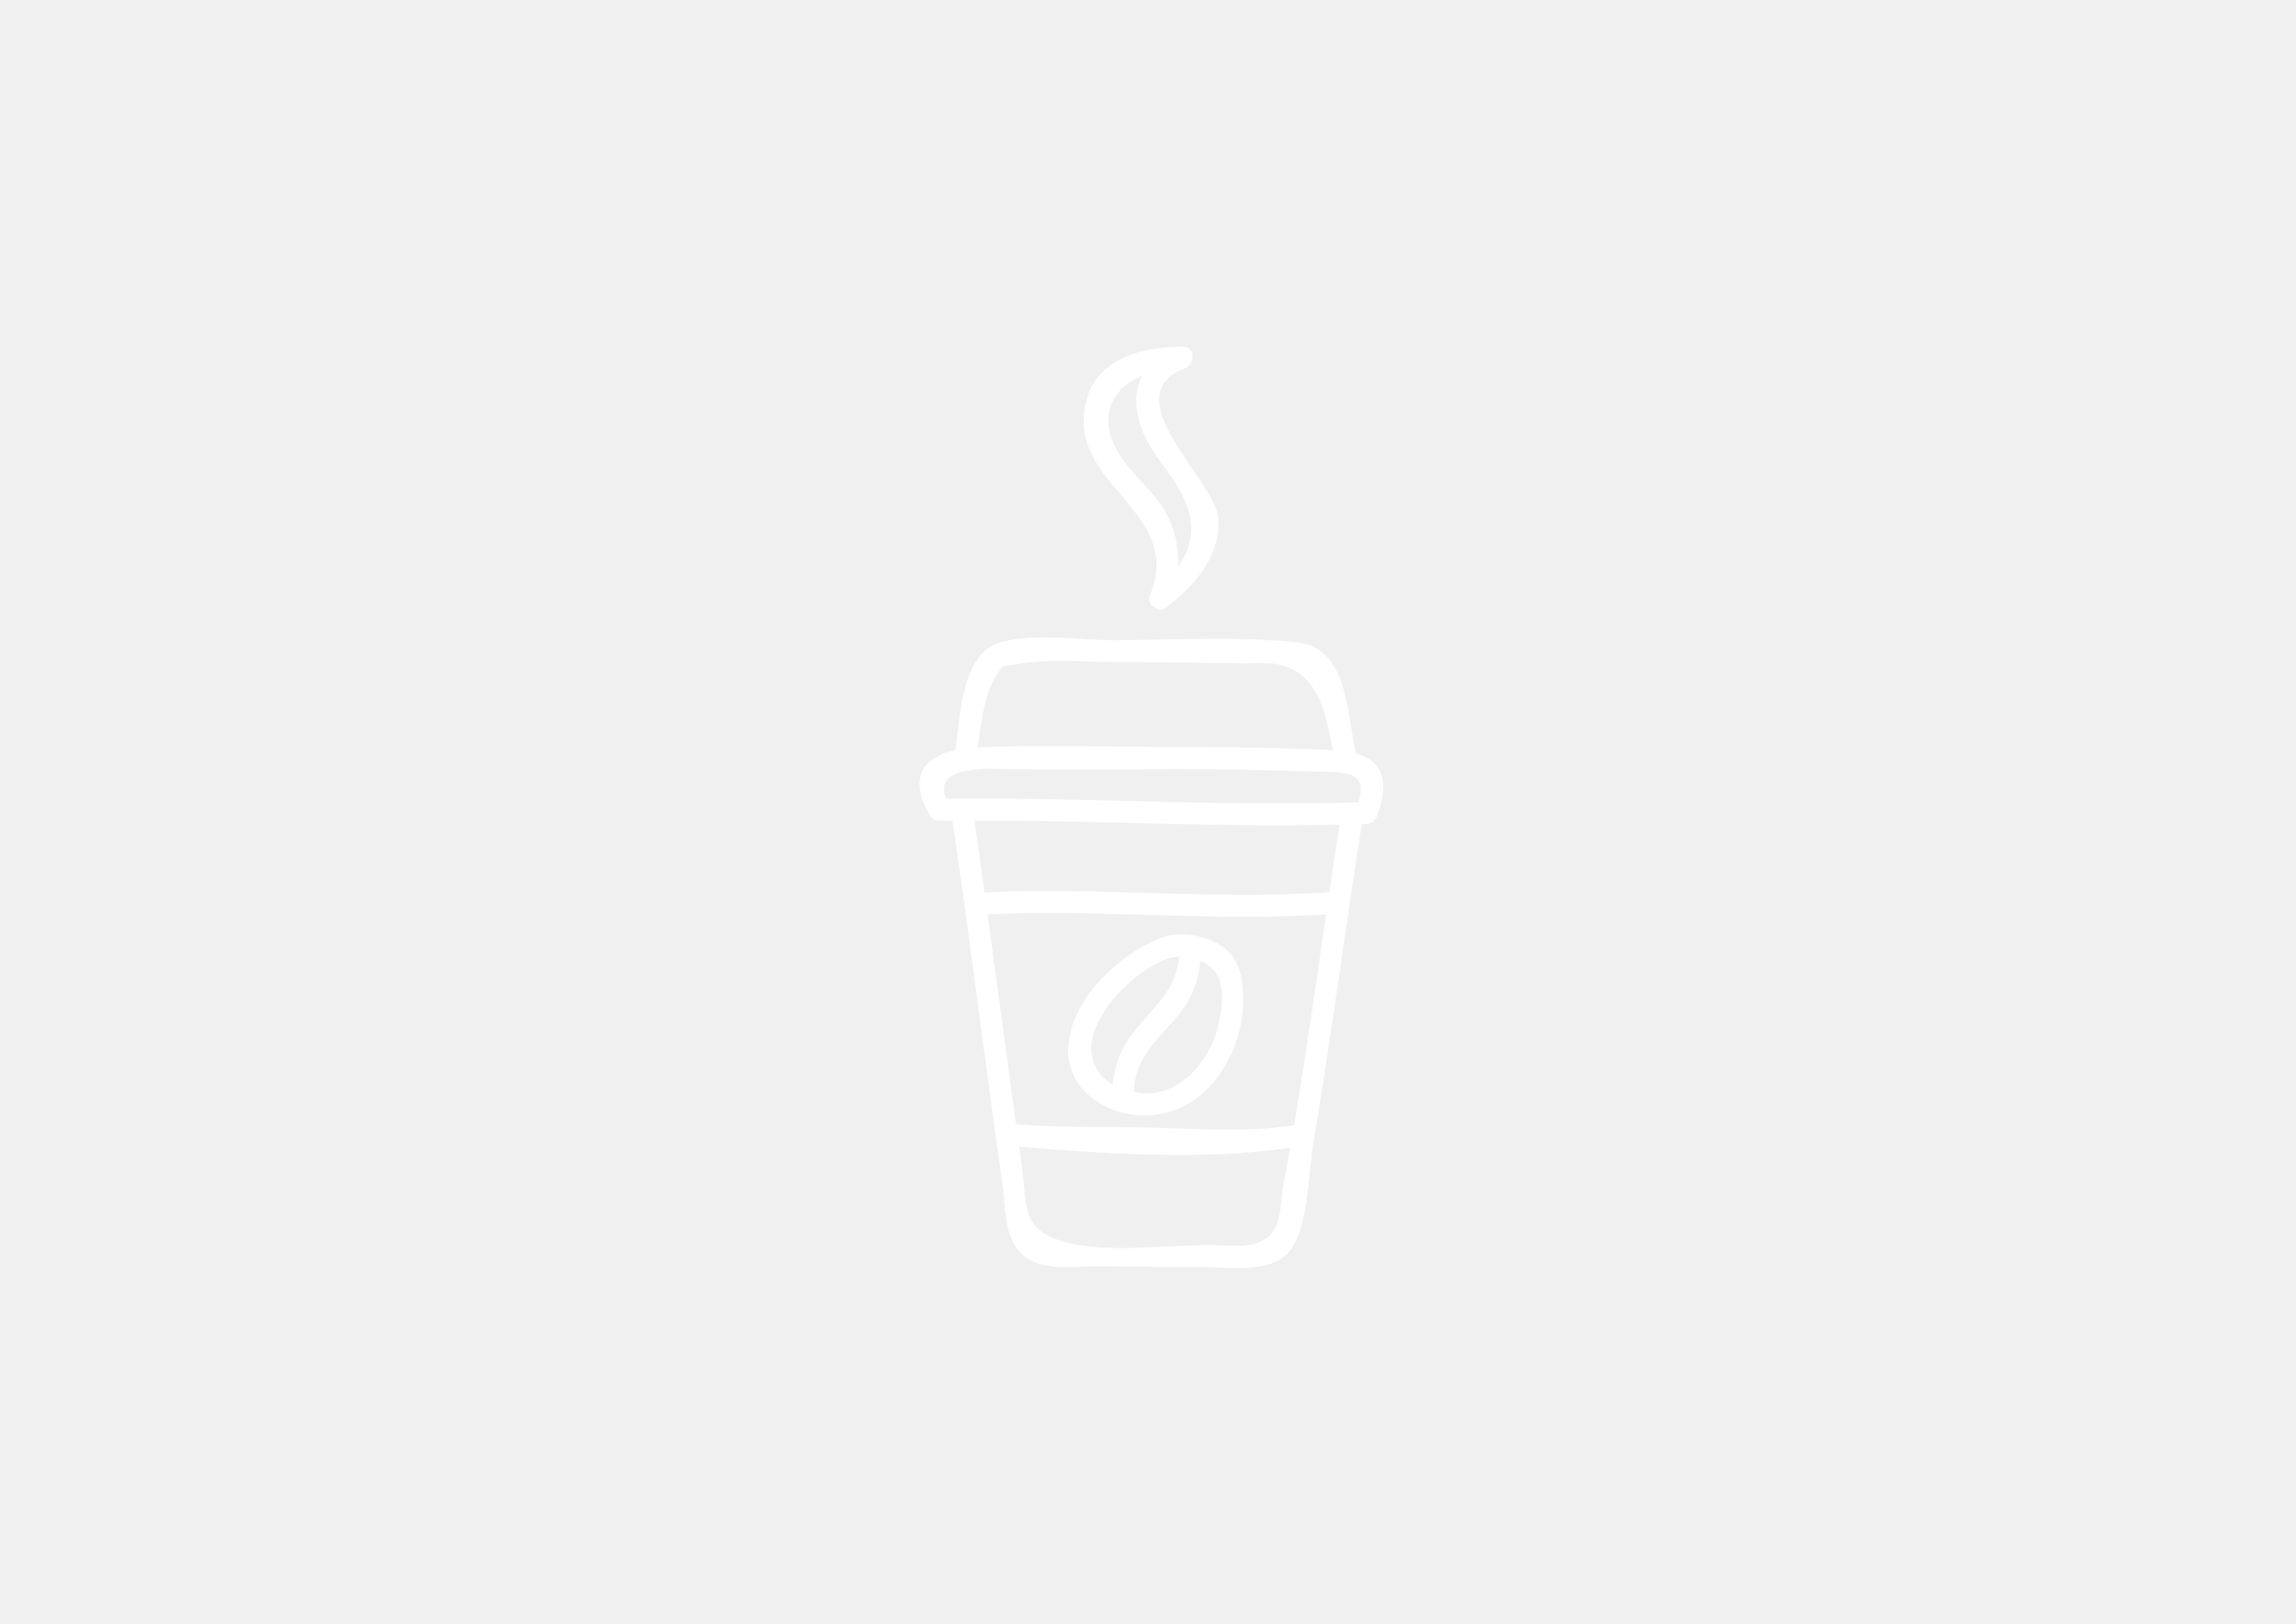
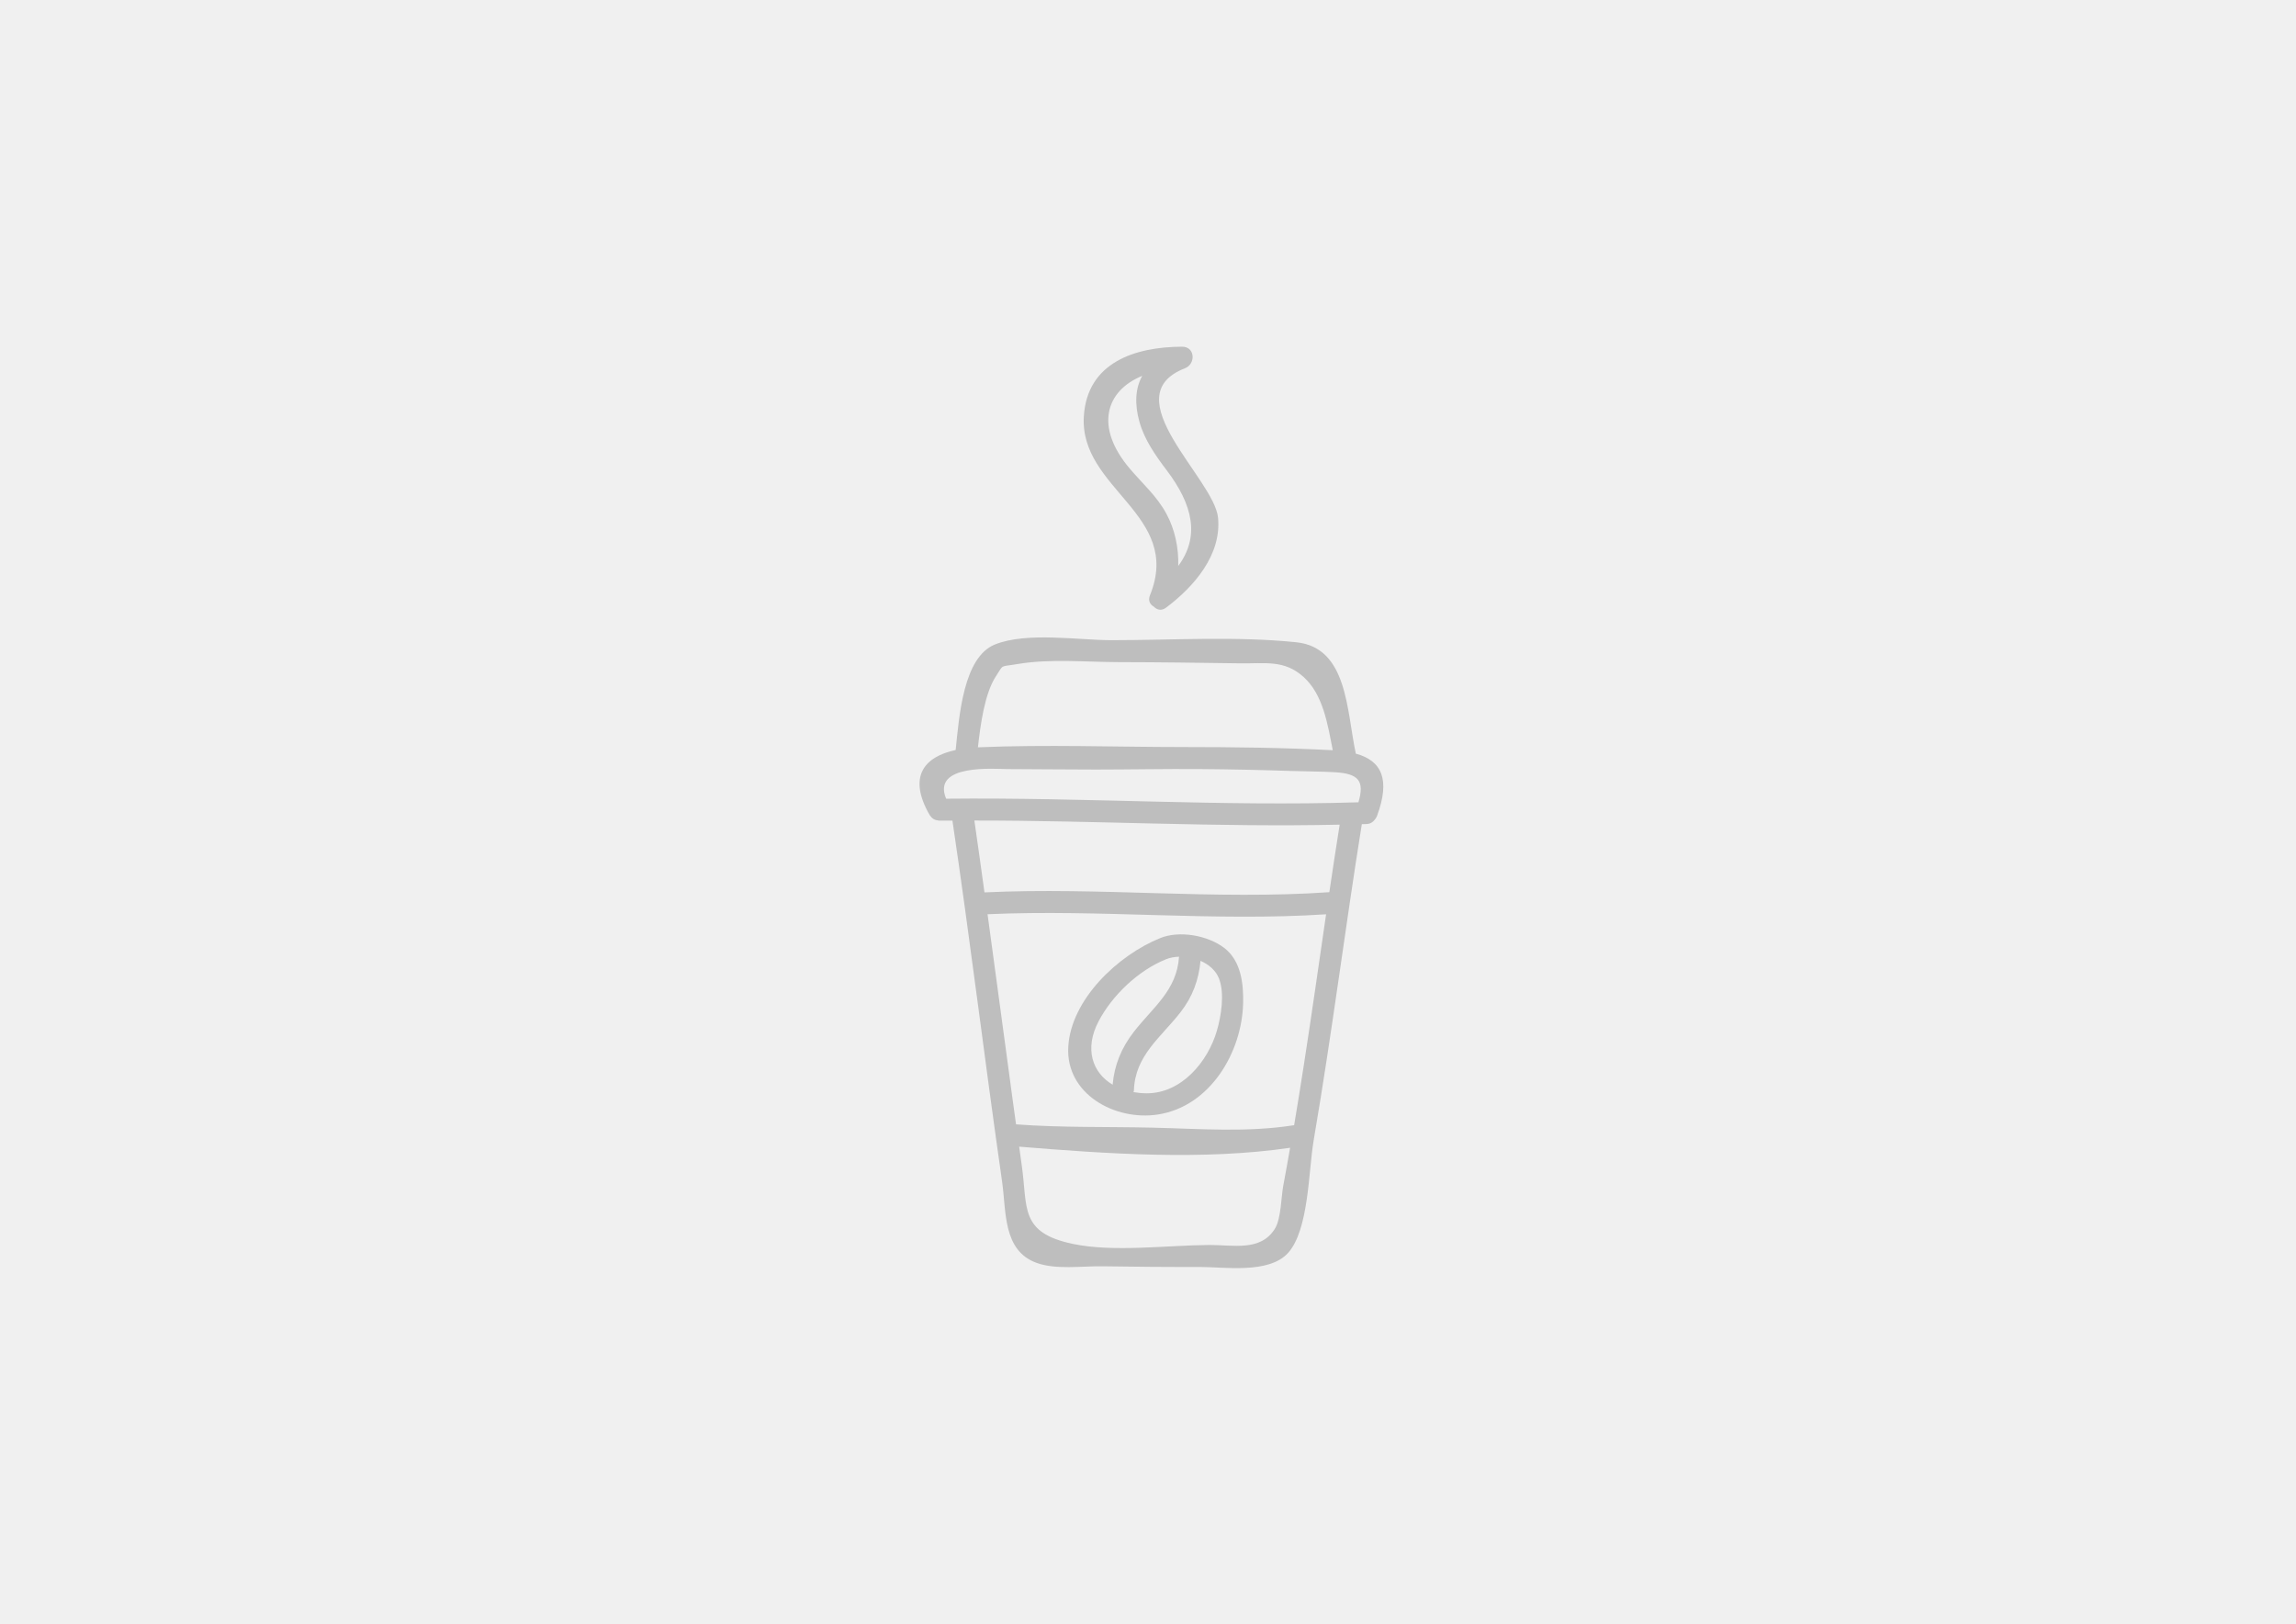
<svg xmlns="http://www.w3.org/2000/svg" version="1.1" x="0px" y="0px" width="841.89px" height="595.28px" viewBox="0 0 841.89 595.28">
  <g>
-     <path fill="white" d="M421.665,218.239c-0.802,1.963,0.062,3.43,1.458,4.202c1.1,1.156,2.749,1.616,4.443,0.339   c10.176-7.638,20.385-19.286,19.066-32.973c-1.385-14.344-38.655-44.479-12.122-54.803c4.005-1.56,3.77-7.915-1.071-7.898   c-17.322,0.062-34.763,5.792-36.02,25.484C395.715,179.348,433.748,188.589,421.665,218.239z M414.406,171.974   c-13.238-15.482-8.925-28.743,4.42-34.176c-2.468,4.499-2.917,10.083-0.998,16.933c1.828,6.535,5.946,12.375,9.974,17.681   c9.626,12.708,12.229,24.292,4.235,35.08c0.196-6.658-1.24-13.401-4.33-19.115C424.2,181.895,419.129,177.499,414.406,171.974z" />
-     <path fill="white" d="M497.147,276.29c-3.411-15.841-2.962-38.891-21.854-40.835c-22.068-2.269-45.421-0.754-67.613-0.751   c-12.217,0.002-31.239-3.113-42.873,1.576c-11.623,4.687-13.104,26.435-14.383,38.672c-11.404,2.468-17.761,9.632-9.498,23.925   c0.096,0.161,0.225,0.23,0.326,0.37c0.174,0.256,0.37,0.472,0.6,0.68c0.168,0.137,0.326,0.264,0.5,0.364   c0.24,0.149,0.51,0.255,0.808,0.345c0.224,0.062,0.442,0.107,0.667,0.127c0.202,0.021,0.354,0.109,0.572,0.106   c1.615-0.021,3.22-0.003,4.836-0.017c6.535,44.018,11.869,88.199,18.197,132.246c1.593,11.09,0.225,25.31,12.582,29.865   c7.107,2.613,16.678,1.172,24.07,1.278c11.882,0.18,23.763,0.286,35.644,0.247c9.121-0.033,25.456,2.659,32.542-5.104   c7.69-8.442,7.527-30.28,9.379-41.018c0.062-0.358,0.112-0.724,0.174-1.089c0.045-0.219,0.101-0.426,0.106-0.656   c6.501-38.049,11.304-76.363,17.418-114.475c0.561-0.017,1.122-0.017,1.683-0.039c1.391-0.047,2.373-0.682,3.018-1.551   c0.348-0.381,0.651-0.833,0.864-1.399C509.881,285.75,506.661,278.887,497.147,276.29z M365.199,247.899   c2.962-4.513,1.211-3.312,7.965-4.459c11.837-2.008,25.238-0.707,37.175-0.69c14.771,0.022,29.546,0.222,44.321,0.438   c9.256,0.135,16.234-1.383,23.28,4.953c7.214,6.485,8.852,17.216,10.748,26.901c-18.198-0.945-36.519-1.161-54.738-1.164   c-25.042-0.008-50.363-0.962-75.37,0.098C359.505,265.836,360.986,254.317,365.199,247.899z M369.462,281.958   c10.799,0.02,21.597,0.182,32.401,0.174c12.555-0.011,25.098-0.266,37.646-0.182c11.271,0.079,22.528,0.32,33.787,0.698   c5.379,0.18,10.781,0.154,16.149,0.463c8.718,0.497,10.979,3.184,8.661,11.023c-50.425,1.573-100.771-1.862-151.184-1.315   C341.543,279.908,364.801,281.95,369.462,281.958z M474.529,412.51c-17.305,2.738-34.364,1.324-51.81,0.908   c-16.767-0.393-33.422,0.045-50.155-1.211c-0.309-2.244-0.629-4.493-0.938-6.742c-3.191-23.426-6.305-46.863-9.514-70.291   c41.31-1.859,83.011,2.729,124.135,0.02c-2.688,18.416-5.295,36.85-8.156,55.237C476.941,397.802,475.775,405.161,474.529,412.51z    M470.569,434.545c-0.797,4.128-0.785,12.251-3.107,15.941c-5.279,8.415-15.196,5.891-24.133,5.946   c-15.292,0.09-35.004,2.743-49.97-0.403c-19.589-4.129-16.498-13.262-18.691-28.688c-0.331-2.322-0.646-4.639-0.965-6.956   c31.807,2.603,67.545,5.104,99.346,0.403C472.235,425.379,471.455,429.967,470.569,434.545z M487.438,327.087   c-41.881,2.911-84.374-1.935-126.457,0.079c-1.217-8.782-2.412-17.572-3.702-26.346c44.663-0.031,89.282,2.516,133.945,1.512   C489.917,310.575,488.654,318.827,487.438,327.087z" />
-     <path fill="white" d="M448.916,347.539c-6.086-4.666-16.57-6.495-23.582-3.584c-15.303,6.204-32.609,22.365-33.624,39.812   c-1.01,17.316,17.165,27.284,32.95,24.816c19.117-2.989,30.74-22.809,31.167-40.782   C455.996,360.576,455.048,352.24,448.916,347.539z M402.828,374.421c5.026-9.554,14.557-18.624,24.643-22.708   c1.465-0.611,3.136-0.908,4.858-0.976c-0.813,12.363-9.509,18.467-16.565,27.532c-4.544,5.834-7.158,12.178-7.786,19.402   C400.461,393.207,397.566,384.439,402.828,374.421z M446.189,377.933c-3.275,11.241-12.896,22.909-25.725,22.887   c-1.694-0.005-3.293-0.168-4.824-0.432c0.033-0.219,0.135-0.388,0.146-0.628c0.376-12.768,9.873-19.41,17.064-28.637   c4.454-5.711,6.687-11.837,7.349-18.871c3.04,1.34,5.609,3.494,6.776,6.49C449.129,364.279,447.767,372.514,446.189,377.933z" />
+     <path fill="rgb(190, 190, 190)" d="M421.665,218.239c-0.802,1.963,0.062,3.43,1.458,4.202c1.1,1.156,2.749,1.616,4.443,0.339   c10.176-7.638,20.385-19.286,19.066-32.973c-1.385-14.344-38.655-44.479-12.122-54.803c4.005-1.56,3.77-7.915-1.071-7.898   c-17.322,0.062-34.763,5.792-36.02,25.484C395.715,179.348,433.748,188.589,421.665,218.239z M414.406,171.974   c-13.238-15.482-8.925-28.743,4.42-34.176c-2.468,4.499-2.917,10.083-0.998,16.933c1.828,6.535,5.946,12.375,9.974,17.681   c9.626,12.708,12.229,24.292,4.235,35.08c0.196-6.658-1.24-13.401-4.33-19.115C424.2,181.895,419.129,177.499,414.406,171.974z" />
+     <path fill="rgb(190, 190, 190)" d="M497.147,276.29c-3.411-15.841-2.962-38.891-21.854-40.835c-22.068-2.269-45.421-0.754-67.613-0.751   c-12.217,0.002-31.239-3.113-42.873,1.576c-11.623,4.687-13.104,26.435-14.383,38.672c-11.404,2.468-17.761,9.632-9.498,23.925   c0.096,0.161,0.225,0.23,0.326,0.37c0.174,0.256,0.37,0.472,0.6,0.68c0.168,0.137,0.326,0.264,0.5,0.364   c0.24,0.149,0.51,0.255,0.808,0.345c0.224,0.062,0.442,0.107,0.667,0.127c0.202,0.021,0.354,0.109,0.572,0.106   c1.615-0.021,3.22-0.003,4.836-0.017c6.535,44.018,11.869,88.199,18.197,132.246c1.593,11.09,0.225,25.31,12.582,29.865   c7.107,2.613,16.678,1.172,24.07,1.278c11.882,0.18,23.763,0.286,35.644,0.247c9.121-0.033,25.456,2.659,32.542-5.104   c7.69-8.442,7.527-30.28,9.379-41.018c0.062-0.358,0.112-0.724,0.174-1.089c0.045-0.219,0.101-0.426,0.106-0.656   c6.501-38.049,11.304-76.363,17.418-114.475c0.561-0.017,1.122-0.017,1.683-0.039c1.391-0.047,2.373-0.682,3.018-1.551   c0.348-0.381,0.651-0.833,0.864-1.399C509.881,285.75,506.661,278.887,497.147,276.29z M365.199,247.899   c2.962-4.513,1.211-3.312,7.965-4.459c11.837-2.008,25.238-0.707,37.175-0.69c14.771,0.022,29.546,0.222,44.321,0.438   c9.256,0.135,16.234-1.383,23.28,4.953c7.214,6.485,8.852,17.216,10.748,26.901c-18.198-0.945-36.519-1.161-54.738-1.164   c-25.042-0.008-50.363-0.962-75.37,0.098C359.505,265.836,360.986,254.317,365.199,247.899z M369.462,281.958   c10.799,0.02,21.597,0.182,32.401,0.174c12.555-0.011,25.098-0.266,37.646-0.182c11.271,0.079,22.528,0.32,33.787,0.698   c5.379,0.18,10.781,0.154,16.149,0.463c8.718,0.497,10.979,3.184,8.661,11.023c-50.425,1.573-100.771-1.862-151.184-1.315   C341.543,279.908,364.801,281.95,369.462,281.958z M474.529,412.51c-17.305,2.738-34.364,1.324-51.81,0.908   c-16.767-0.393-33.422,0.045-50.155-1.211c-0.309-2.244-0.629-4.493-0.938-6.742c-3.191-23.426-6.305-46.863-9.514-70.291   c41.31-1.859,83.011,2.729,124.135,0.02c-2.688,18.416-5.295,36.85-8.156,55.237C476.941,397.802,475.775,405.161,474.529,412.51z    M470.569,434.545c-0.797,4.128-0.785,12.251-3.107,15.941c-5.279,8.415-15.196,5.891-24.133,5.946   c-15.292,0.09-35.004,2.743-49.97-0.403c-19.589-4.129-16.498-13.262-18.691-28.688c-0.331-2.322-0.646-4.639-0.965-6.956   c31.807,2.603,67.545,5.104,99.346,0.403C472.235,425.379,471.455,429.967,470.569,434.545z M487.438,327.087   c-41.881,2.911-84.374-1.935-126.457,0.079c-1.217-8.782-2.412-17.572-3.702-26.346c44.663-0.031,89.282,2.516,133.945,1.512   C489.917,310.575,488.654,318.827,487.438,327.087z" />
+     <path fill="rgb(190, 190, 190)" d="M448.916,347.539c-6.086-4.666-16.57-6.495-23.582-3.584c-15.303,6.204-32.609,22.365-33.624,39.812   c-1.01,17.316,17.165,27.284,32.95,24.816c19.117-2.989,30.74-22.809,31.167-40.782   C455.996,360.576,455.048,352.24,448.916,347.539z M402.828,374.421c5.026-9.554,14.557-18.624,24.643-22.708   c1.465-0.611,3.136-0.908,4.858-0.976c-0.813,12.363-9.509,18.467-16.565,27.532c-4.544,5.834-7.158,12.178-7.786,19.402   C400.461,393.207,397.566,384.439,402.828,374.421z M446.189,377.933c-3.275,11.241-12.896,22.909-25.725,22.887   c-1.694-0.005-3.293-0.168-4.824-0.432c0.033-0.219,0.135-0.388,0.146-0.628c0.376-12.768,9.873-19.41,17.064-28.637   c4.454-5.711,6.687-11.837,7.349-18.871c3.04,1.34,5.609,3.494,6.776,6.49C449.129,364.279,447.767,372.514,446.189,377.933z" />
  </g>
</svg>
